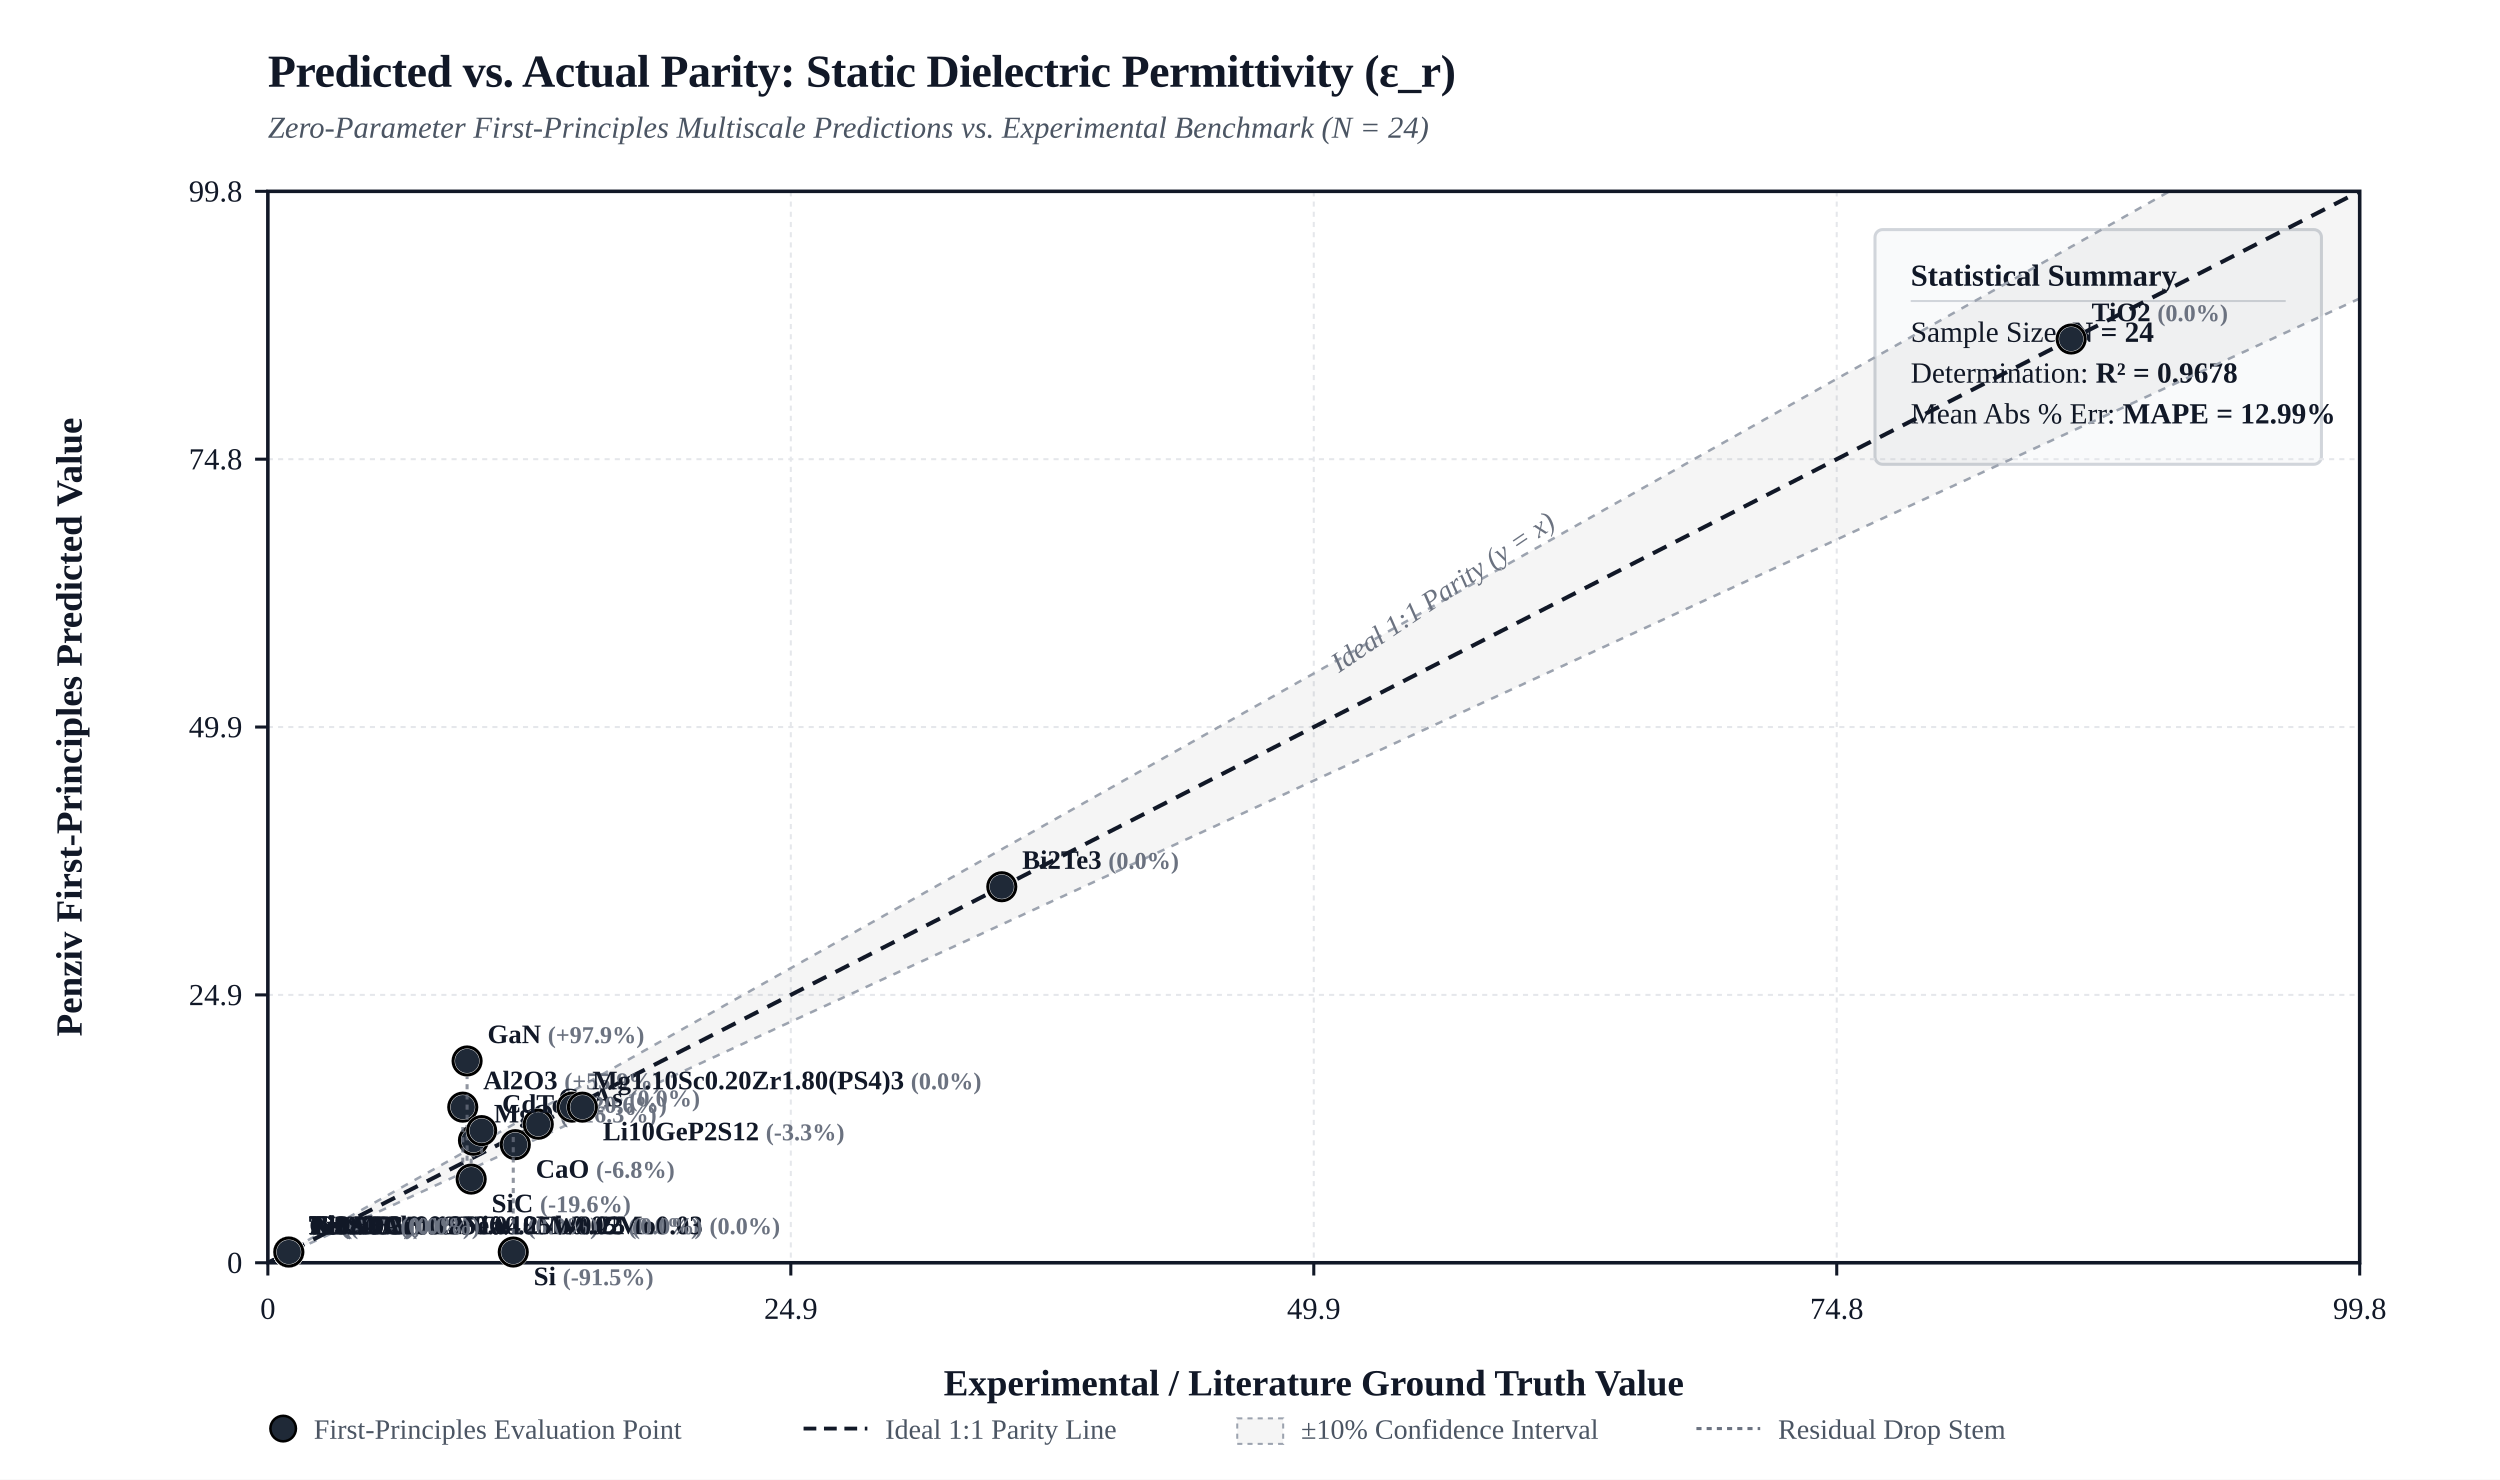
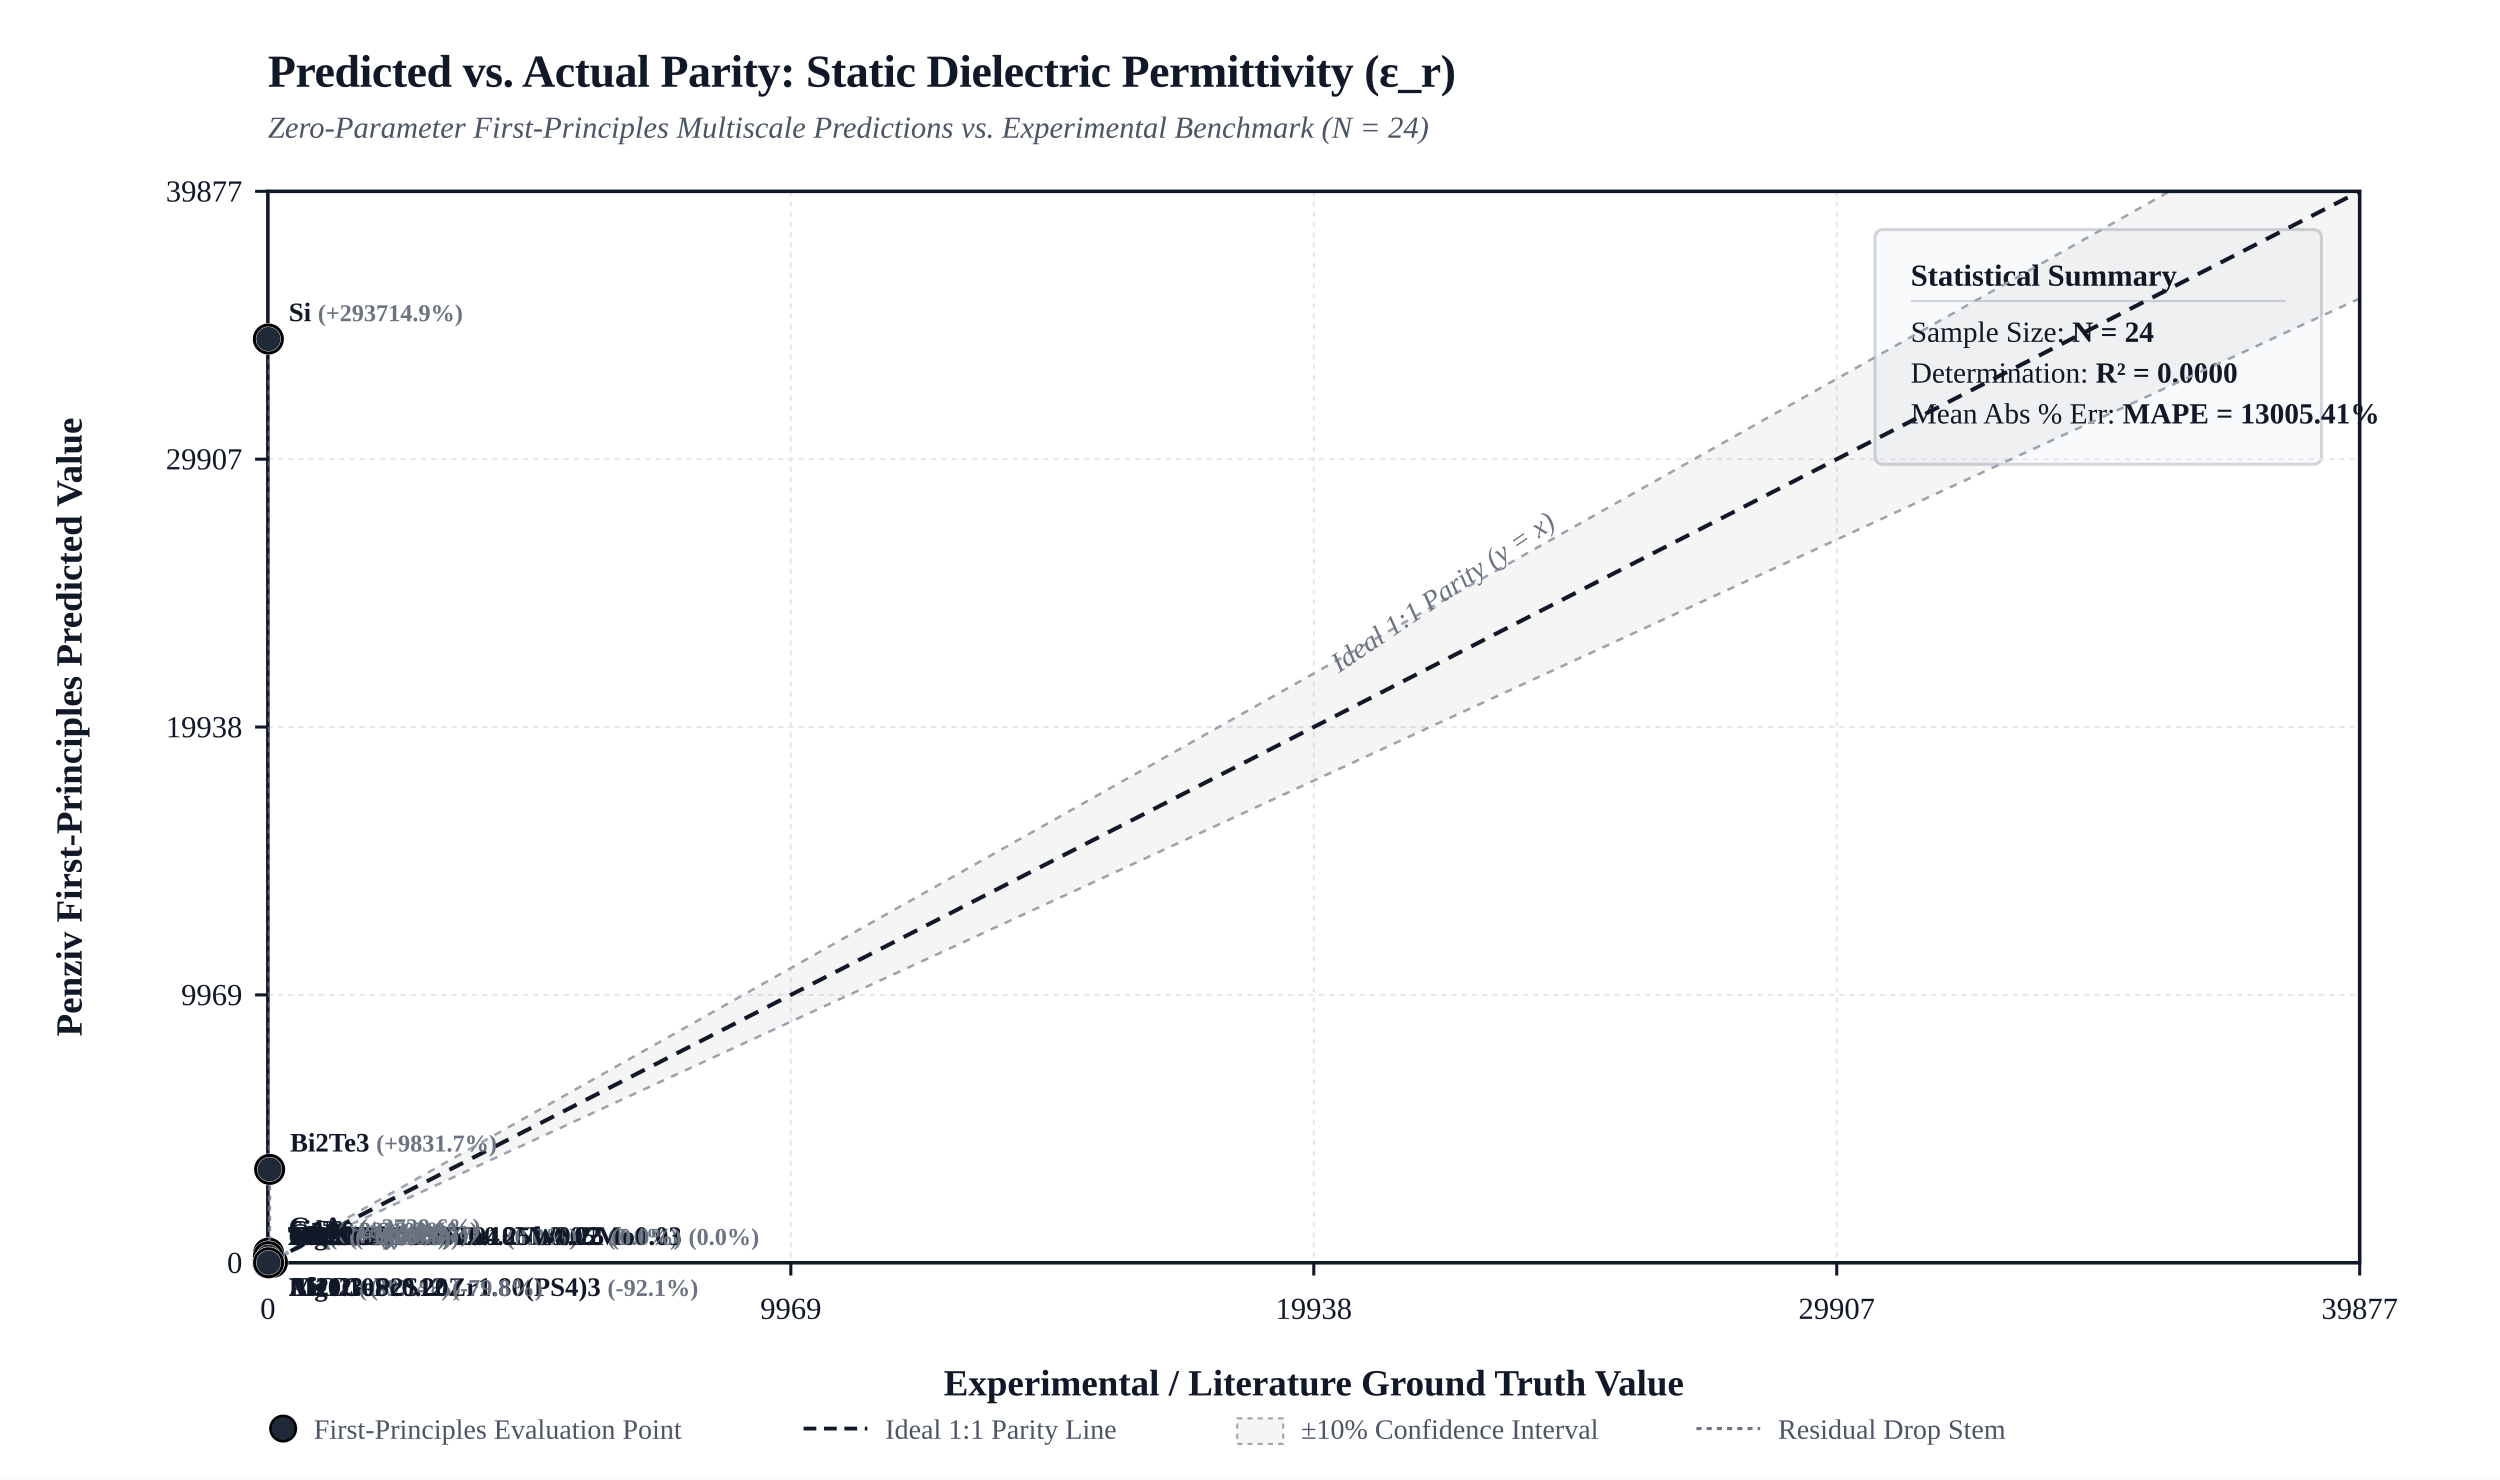
<svg xmlns="http://www.w3.org/2000/svg" viewBox="0 0 980 580" width="100%" height="auto" style="background-color: #FFFFFF; border: 1px solid #E5E7EB; border-radius: 4px; font-family: 'Times New Roman', Times, 'DejaVu Serif', 'TeX Gyre Termes', Georgia, serif;">
  <defs>
    <clipPath id="plotClip">
      <rect x="105" y="75" width="820" height="420" />
    </clipPath>
  </defs>
  <rect x="0" y="0" width="980" height="580" fill="#FFFFFF" />
  <text x="105" y="34" fill="#111827" font-size="18" font-weight="bold" letter-spacing="-0.01em">Predicted vs. Actual Parity: Static Dielectric Permittivity (ε_r)</text>
  <text x="105" y="54" fill="#4B5563" font-size="12" font-style="italic">Zero-Parameter First-Principles Multiscale Predictions vs. Experimental Benchmark (N = 24)</text>
  <g transform="translate(735, 90)">
    <rect width="175" height="92" rx="3" fill="#F9FAFB" stroke="#D1D5DB" stroke-width="1.2" />
    <text x="14" y="22" fill="#111827" font-size="12" font-weight="bold">Statistical Summary</text>
    <line x1="14" y1="28" x2="161" y2="28" stroke="#D1D5DB" stroke-width="0.8" />
    <text x="14" y="44" fill="#111827" font-size="11.5">Sample Size: <tspan font-weight="bold">N = 24</tspan>
    </text>
-     <text x="14" y="60" fill="#111827" font-size="11.5">Determination: <tspan font-weight="bold">R² = 0.9678</tspan>
+     <text x="14" y="60" fill="#111827" font-size="11.5">Determination: <tspan font-weight="bold">R² = 0.0000</tspan>
    </text>
-     <text x="14" y="76" fill="#111827" font-size="11.5">Mean Abs % Err: <tspan font-weight="bold">MAPE = 12.99%</tspan>
+     <text x="14" y="76" fill="#111827" font-size="11.5">Mean Abs % Err: <tspan font-weight="bold">MAPE = 13005.41%</tspan>
    </text>
  </g>
  <line x1="105.0" y1="75" x2="105.0" y2="495" stroke="#E5E7EB" stroke-width="0.8" stroke-dasharray="2,2" />
  <line x1="105" y1="495.0" x2="925" y2="495.0" stroke="#E5E7EB" stroke-width="0.8" stroke-dasharray="2,2" />
  <line x1="100" y1="495.0" x2="105" y2="495.0" stroke="#111827" stroke-width="1.2" />
  <text x="95" y="499.0" fill="#111827" font-size="12" font-weight="500" text-anchor="end">0</text>
  <line x1="105.0" y1="495" x2="105.0" y2="500" stroke="#111827" stroke-width="1.2" />
  <text x="105.0" y="517.0" fill="#111827" font-size="12" font-weight="500" text-anchor="middle">0</text>
  <line x1="310.0" y1="75" x2="310.0" y2="495" stroke="#E5E7EB" stroke-width="0.8" stroke-dasharray="2,2" />
  <line x1="105" y1="390.0" x2="925" y2="390.0" stroke="#E5E7EB" stroke-width="0.8" stroke-dasharray="2,2" />
  <line x1="100" y1="390.0" x2="105" y2="390.0" stroke="#111827" stroke-width="1.2" />
-   <text x="95" y="394.0" fill="#111827" font-size="12" font-weight="500" text-anchor="end">24.9</text>
+   <text x="95" y="394.0" fill="#111827" font-size="12" font-weight="500" text-anchor="end">9969</text>
  <line x1="310.0" y1="495" x2="310.0" y2="500" stroke="#111827" stroke-width="1.2" />
-   <text x="310.0" y="517.0" fill="#111827" font-size="12" font-weight="500" text-anchor="middle">24.9</text>
+   <text x="310.0" y="517.0" fill="#111827" font-size="12" font-weight="500" text-anchor="middle">9969</text>
  <line x1="515.0" y1="75" x2="515.0" y2="495" stroke="#E5E7EB" stroke-width="0.8" stroke-dasharray="2,2" />
  <line x1="105" y1="285.0" x2="925" y2="285.0" stroke="#E5E7EB" stroke-width="0.8" stroke-dasharray="2,2" />
  <line x1="100" y1="285.0" x2="105" y2="285.0" stroke="#111827" stroke-width="1.2" />
-   <text x="95" y="289.0" fill="#111827" font-size="12" font-weight="500" text-anchor="end">49.9</text>
+   <text x="95" y="289.0" fill="#111827" font-size="12" font-weight="500" text-anchor="end">19938</text>
  <line x1="515.0" y1="495" x2="515.0" y2="500" stroke="#111827" stroke-width="1.2" />
-   <text x="515.0" y="517.0" fill="#111827" font-size="12" font-weight="500" text-anchor="middle">49.9</text>
+   <text x="515.0" y="517.0" fill="#111827" font-size="12" font-weight="500" text-anchor="middle">19938</text>
  <line x1="720.0" y1="75" x2="720.0" y2="495" stroke="#E5E7EB" stroke-width="0.8" stroke-dasharray="2,2" />
  <line x1="105" y1="180.0" x2="925" y2="180.0" stroke="#E5E7EB" stroke-width="0.8" stroke-dasharray="2,2" />
  <line x1="100" y1="180.0" x2="105" y2="180.0" stroke="#111827" stroke-width="1.2" />
-   <text x="95" y="184.0" fill="#111827" font-size="12" font-weight="500" text-anchor="end">74.8</text>
+   <text x="95" y="184.0" fill="#111827" font-size="12" font-weight="500" text-anchor="end">29907</text>
  <line x1="720.0" y1="495" x2="720.0" y2="500" stroke="#111827" stroke-width="1.2" />
-   <text x="720.0" y="517.0" fill="#111827" font-size="12" font-weight="500" text-anchor="middle">74.8</text>
+   <text x="720.0" y="517.0" fill="#111827" font-size="12" font-weight="500" text-anchor="middle">29907</text>
  <line x1="925.0" y1="75" x2="925.0" y2="495" stroke="#E5E7EB" stroke-width="0.8" stroke-dasharray="2,2" />
  <line x1="105" y1="75.0" x2="925" y2="75.0" stroke="#E5E7EB" stroke-width="0.8" stroke-dasharray="2,2" />
  <line x1="100" y1="75.0" x2="105" y2="75.0" stroke="#111827" stroke-width="1.2" />
-   <text x="95" y="79.0" fill="#111827" font-size="12" font-weight="500" text-anchor="end">99.8</text>
+   <text x="95" y="79.0" fill="#111827" font-size="12" font-weight="500" text-anchor="end">39877</text>
  <line x1="925.0" y1="495" x2="925.0" y2="500" stroke="#111827" stroke-width="1.2" />
-   <text x="925.0" y="517.0" fill="#111827" font-size="12" font-weight="500" text-anchor="middle">99.8</text>
+   <text x="925.0" y="517.0" fill="#111827" font-size="12" font-weight="500" text-anchor="middle">39877</text>
  <polygon points="105.0,495.0 925.0,33.0 925.0,117.0 105.0,495.0" fill="rgba(0, 0, 0, 0.04)" clip-path="url(#plotClip)" />
  <line x1="105.0" y1="495.0" x2="925.0" y2="33.0" stroke="#9CA3AF" stroke-width="1.0" stroke-dasharray="3,3" clip-path="url(#plotClip)" />
  <line x1="105.0" y1="495.0" x2="925.0" y2="117.0" stroke="#9CA3AF" stroke-width="1.0" stroke-dasharray="3,3" clip-path="url(#plotClip)" />
  <line x1="105.0" y1="495.0" x2="925.0" y2="75.0" stroke="#111827" stroke-width="1.6" stroke-dasharray="6,4" clip-path="url(#plotClip)" />
  <text x="535.0" y="273.0" fill="#6B7280" font-size="11" font-style="italic" transform="rotate(-34 515.0 285.0)">Ideal 1:1 Parity (y = x)</text>
  <rect x="105" y="75" width="820" height="420" fill="none" stroke="#111827" stroke-width="1.4" />
  <text x="515.0" y="547.0" fill="#111827" font-size="14.5" font-weight="bold" text-anchor="middle">Experimental / Literature Ground Truth Value</text>
  <text x="32" y="285.0" fill="#111827" font-size="14.5" font-weight="bold" text-anchor="middle" transform="rotate(-90 32 285.0)">Penziv First-Principles Predicted Value</text>
-   <line x1="113.2" y1="490.8" x2="113.2" y2="490.8" stroke="#6B7280" stroke-width="1.2" stroke-dasharray="2,2" opacity="0.75" clip-path="url(#plotClip)" />
-   <circle cx="113.2" cy="490.8" r="5.5" fill="#1F2937" stroke="#FFFFFF" stroke-width="1.5" />
-   <circle cx="113.2" cy="490.8" r="5.5" fill="none" stroke="#000000" stroke-width="1.2" />
-   <text x="121.2" y="483.8" fill="#111827" font-size="10.5" font-weight="600" text-anchor="start">Cu <tspan fill="#6B7280" font-size="9.5">(0.0%)</tspan>
+   <line x1="105.0" y1="495.0" x2="105.0" y2="495.0" stroke="#6B7280" stroke-width="1.2" stroke-dasharray="2,2" opacity="0.75" clip-path="url(#plotClip)" />
+   <circle cx="105.0" cy="495.0" r="5.5" fill="#1F2937" stroke="#FFFFFF" stroke-width="1.5" />
+   <circle cx="105.0" cy="495.0" r="5.5" fill="none" stroke="#000000" stroke-width="1.2" />
+   <text x="113.0" y="488.0" fill="#111827" font-size="10.5" font-weight="600" text-anchor="start">Cu <tspan fill="#6B7280" font-size="9.5">(0.0%)</tspan>
  </text>
-   <line x1="113.2" y1="490.8" x2="113.2" y2="490.8" stroke="#6B7280" stroke-width="1.2" stroke-dasharray="2,2" opacity="0.75" clip-path="url(#plotClip)" />
-   <circle cx="113.2" cy="490.8" r="5.5" fill="#1F2937" stroke="#FFFFFF" stroke-width="1.5" />
-   <circle cx="113.2" cy="490.8" r="5.5" fill="none" stroke="#000000" stroke-width="1.2" />
-   <text x="121.2" y="483.8" fill="#111827" font-size="10.5" font-weight="600" text-anchor="start">Al <tspan fill="#6B7280" font-size="9.5">(0.0%)</tspan>
+   <line x1="105.0" y1="495.0" x2="105.0" y2="495.0" stroke="#6B7280" stroke-width="1.2" stroke-dasharray="2,2" opacity="0.75" clip-path="url(#plotClip)" />
+   <circle cx="105.0" cy="495.0" r="5.5" fill="#1F2937" stroke="#FFFFFF" stroke-width="1.5" />
+   <circle cx="105.0" cy="495.0" r="5.5" fill="none" stroke="#000000" stroke-width="1.2" />
+   <text x="113.0" y="488.0" fill="#111827" font-size="10.5" font-weight="600" text-anchor="start">Al <tspan fill="#6B7280" font-size="9.5">(0.0%)</tspan>
  </text>
-   <line x1="113.2" y1="490.8" x2="113.2" y2="490.8" stroke="#6B7280" stroke-width="1.2" stroke-dasharray="2,2" opacity="0.75" clip-path="url(#plotClip)" />
-   <circle cx="113.2" cy="490.8" r="5.5" fill="#1F2937" stroke="#FFFFFF" stroke-width="1.5" />
-   <circle cx="113.2" cy="490.8" r="5.5" fill="none" stroke="#000000" stroke-width="1.2" />
-   <text x="121.2" y="483.8" fill="#111827" font-size="10.5" font-weight="600" text-anchor="start">Ni <tspan fill="#6B7280" font-size="9.5">(0.0%)</tspan>
+   <line x1="105.0" y1="495.0" x2="105.0" y2="495.0" stroke="#6B7280" stroke-width="1.2" stroke-dasharray="2,2" opacity="0.75" clip-path="url(#plotClip)" />
+   <circle cx="105.0" cy="495.0" r="5.5" fill="#1F2937" stroke="#FFFFFF" stroke-width="1.5" />
+   <circle cx="105.0" cy="495.0" r="5.5" fill="none" stroke="#000000" stroke-width="1.2" />
+   <text x="113.0" y="488.0" fill="#111827" font-size="10.5" font-weight="600" text-anchor="start">Ni <tspan fill="#6B7280" font-size="9.5">(0.0%)</tspan>
  </text>
-   <line x1="113.2" y1="490.8" x2="113.2" y2="490.8" stroke="#6B7280" stroke-width="1.2" stroke-dasharray="2,2" opacity="0.75" clip-path="url(#plotClip)" />
-   <circle cx="113.2" cy="490.8" r="5.5" fill="#1F2937" stroke="#FFFFFF" stroke-width="1.5" />
-   <circle cx="113.2" cy="490.8" r="5.5" fill="none" stroke="#000000" stroke-width="1.2" />
-   <text x="121.2" y="483.8" fill="#111827" font-size="10.5" font-weight="600" text-anchor="start">Ti <tspan fill="#6B7280" font-size="9.5">(0.0%)</tspan>
+   <line x1="105.0" y1="495.0" x2="105.0" y2="495.0" stroke="#6B7280" stroke-width="1.2" stroke-dasharray="2,2" opacity="0.75" clip-path="url(#plotClip)" />
+   <circle cx="105.0" cy="495.0" r="5.5" fill="#1F2937" stroke="#FFFFFF" stroke-width="1.5" />
+   <circle cx="105.0" cy="495.0" r="5.5" fill="none" stroke="#000000" stroke-width="1.2" />
+   <text x="113.0" y="488.0" fill="#111827" font-size="10.5" font-weight="600" text-anchor="start">Ti <tspan fill="#6B7280" font-size="9.5">(0.0%)</tspan>
  </text>
-   <line x1="113.2" y1="490.8" x2="113.2" y2="490.8" stroke="#6B7280" stroke-width="1.2" stroke-dasharray="2,2" opacity="0.75" clip-path="url(#plotClip)" />
-   <circle cx="113.2" cy="490.8" r="5.5" fill="#1F2937" stroke="#FFFFFF" stroke-width="1.5" />
-   <circle cx="113.2" cy="490.8" r="5.5" fill="none" stroke="#000000" stroke-width="1.2" />
-   <text x="121.2" y="483.8" fill="#111827" font-size="10.5" font-weight="600" text-anchor="start">W <tspan fill="#6B7280" font-size="9.5">(0.0%)</tspan>
+   <line x1="105.0" y1="495.0" x2="105.0" y2="495.0" stroke="#6B7280" stroke-width="1.2" stroke-dasharray="2,2" opacity="0.75" clip-path="url(#plotClip)" />
+   <circle cx="105.0" cy="495.0" r="5.5" fill="#1F2937" stroke="#FFFFFF" stroke-width="1.5" />
+   <circle cx="105.0" cy="495.0" r="5.5" fill="none" stroke="#000000" stroke-width="1.2" />
+   <text x="113.0" y="488.0" fill="#111827" font-size="10.5" font-weight="600" text-anchor="start">W <tspan fill="#6B7280" font-size="9.5">(0.0%)</tspan>
  </text>
-   <line x1="113.2" y1="490.8" x2="113.2" y2="490.8" stroke="#6B7280" stroke-width="1.2" stroke-dasharray="2,2" opacity="0.75" clip-path="url(#plotClip)" />
-   <circle cx="113.2" cy="490.8" r="5.5" fill="#1F2937" stroke="#FFFFFF" stroke-width="1.5" />
-   <circle cx="113.2" cy="490.8" r="5.5" fill="none" stroke="#000000" stroke-width="1.2" />
-   <text x="121.2" y="483.8" fill="#111827" font-size="10.5" font-weight="600" text-anchor="start">Fe <tspan fill="#6B7280" font-size="9.5">(0.0%)</tspan>
+   <line x1="105.0" y1="495.0" x2="105.0" y2="495.0" stroke="#6B7280" stroke-width="1.2" stroke-dasharray="2,2" opacity="0.75" clip-path="url(#plotClip)" />
+   <circle cx="105.0" cy="495.0" r="5.5" fill="#1F2937" stroke="#FFFFFF" stroke-width="1.5" />
+   <circle cx="105.0" cy="495.0" r="5.5" fill="none" stroke="#000000" stroke-width="1.2" />
+   <text x="113.0" y="488.0" fill="#111827" font-size="10.5" font-weight="600" text-anchor="start">Fe <tspan fill="#6B7280" font-size="9.5">(0.0%)</tspan>
  </text>
-   <line x1="113.2" y1="490.8" x2="113.2" y2="490.8" stroke="#6B7280" stroke-width="1.2" stroke-dasharray="2,2" opacity="0.75" clip-path="url(#plotClip)" />
-   <circle cx="113.2" cy="490.8" r="5.5" fill="#1F2937" stroke="#FFFFFF" stroke-width="1.5" />
-   <circle cx="113.2" cy="490.8" r="5.5" fill="none" stroke="#000000" stroke-width="1.2" />
-   <text x="121.2" y="483.8" fill="#111827" font-size="10.5" font-weight="600" text-anchor="start">Fe0.70Cr0.18Ni0.10Mo0.02 <tspan fill="#6B7280" font-size="9.5">(0.0%)</tspan>
+   <line x1="105.0" y1="495.0" x2="105.0" y2="495.0" stroke="#6B7280" stroke-width="1.2" stroke-dasharray="2,2" opacity="0.75" clip-path="url(#plotClip)" />
+   <circle cx="105.0" cy="495.0" r="5.5" fill="#1F2937" stroke="#FFFFFF" stroke-width="1.5" />
+   <circle cx="105.0" cy="495.0" r="5.5" fill="none" stroke="#000000" stroke-width="1.2" />
+   <text x="113.0" y="488.0" fill="#111827" font-size="10.5" font-weight="600" text-anchor="start">Fe0.70Cr0.18Ni0.10Mo0.02 <tspan fill="#6B7280" font-size="9.5">(0.0%)</tspan>
  </text>
-   <line x1="113.2" y1="490.8" x2="113.2" y2="490.8" stroke="#6B7280" stroke-width="1.2" stroke-dasharray="2,2" opacity="0.75" clip-path="url(#plotClip)" />
-   <circle cx="113.2" cy="490.8" r="5.5" fill="#1F2937" stroke="#FFFFFF" stroke-width="1.5" />
-   <circle cx="113.2" cy="490.8" r="5.5" fill="none" stroke="#000000" stroke-width="1.2" />
-   <text x="121.2" y="483.8" fill="#111827" font-size="10.5" font-weight="600" text-anchor="start">Ni0.53Cr0.19Fe0.18Nb0.05Mo0.03 <tspan fill="#6B7280" font-size="9.5">(0.0%)</tspan>
+   <line x1="105.0" y1="495.0" x2="105.0" y2="495.0" stroke="#6B7280" stroke-width="1.2" stroke-dasharray="2,2" opacity="0.75" clip-path="url(#plotClip)" />
+   <circle cx="105.0" cy="495.0" r="5.5" fill="#1F2937" stroke="#FFFFFF" stroke-width="1.5" />
+   <circle cx="105.0" cy="495.0" r="5.5" fill="none" stroke="#000000" stroke-width="1.2" />
+   <text x="113.0" y="488.0" fill="#111827" font-size="10.5" font-weight="600" text-anchor="start">Ni0.53Cr0.19Fe0.18Nb0.05Mo0.03 <tspan fill="#6B7280" font-size="9.5">(0.0%)</tspan>
  </text>
-   <line x1="113.2" y1="490.8" x2="113.2" y2="490.8" stroke="#6B7280" stroke-width="1.2" stroke-dasharray="2,2" opacity="0.75" clip-path="url(#plotClip)" />
-   <circle cx="113.2" cy="490.8" r="5.5" fill="#1F2937" stroke="#FFFFFF" stroke-width="1.5" />
-   <circle cx="113.2" cy="490.8" r="5.5" fill="none" stroke="#000000" stroke-width="1.2" />
-   <text x="121.2" y="483.8" fill="#111827" font-size="10.5" font-weight="600" text-anchor="start">Ti0.90Al0.06V0.04 <tspan fill="#6B7280" font-size="9.5">(0.0%)</tspan>
+   <line x1="105.0" y1="495.0" x2="105.0" y2="495.0" stroke="#6B7280" stroke-width="1.2" stroke-dasharray="2,2" opacity="0.75" clip-path="url(#plotClip)" />
+   <circle cx="105.0" cy="495.0" r="5.5" fill="#1F2937" stroke="#FFFFFF" stroke-width="1.5" />
+   <circle cx="105.0" cy="495.0" r="5.5" fill="none" stroke="#000000" stroke-width="1.2" />
+   <text x="113.0" y="488.0" fill="#111827" font-size="10.5" font-weight="600" text-anchor="start">Ti0.90Al0.06V0.04 <tspan fill="#6B7280" font-size="9.5">(0.0%)</tspan>
  </text>
-   <line x1="113.2" y1="490.8" x2="113.2" y2="490.8" stroke="#6B7280" stroke-width="1.2" stroke-dasharray="2,2" opacity="0.75" clip-path="url(#plotClip)" />
-   <circle cx="113.2" cy="490.8" r="5.5" fill="#1F2937" stroke="#FFFFFF" stroke-width="1.5" />
-   <circle cx="113.2" cy="490.8" r="5.5" fill="none" stroke="#000000" stroke-width="1.2" />
-   <text x="121.2" y="483.8" fill="#111827" font-size="10.5" font-weight="600" text-anchor="start">Nb0.25Mo0.25Ta0.25W0.25 <tspan fill="#6B7280" font-size="9.5">(0.0%)</tspan>
+   <line x1="105.0" y1="495.0" x2="105.0" y2="495.0" stroke="#6B7280" stroke-width="1.2" stroke-dasharray="2,2" opacity="0.75" clip-path="url(#plotClip)" />
+   <circle cx="105.0" cy="495.0" r="5.5" fill="#1F2937" stroke="#FFFFFF" stroke-width="1.5" />
+   <circle cx="105.0" cy="495.0" r="5.5" fill="none" stroke="#000000" stroke-width="1.2" />
+   <text x="113.0" y="488.0" fill="#111827" font-size="10.5" font-weight="600" text-anchor="start">Nb0.25Mo0.25Ta0.25W0.25 <tspan fill="#6B7280" font-size="9.5">(0.0%)</tspan>
  </text>
-   <line x1="113.2" y1="490.8" x2="113.2" y2="490.8" stroke="#6B7280" stroke-width="1.2" stroke-dasharray="2,2" opacity="0.75" clip-path="url(#plotClip)" />
-   <circle cx="113.2" cy="490.8" r="5.5" fill="#1F2937" stroke="#FFFFFF" stroke-width="1.5" />
-   <circle cx="113.2" cy="490.8" r="5.5" fill="none" stroke="#000000" stroke-width="1.2" />
-   <text x="121.2" y="483.8" fill="#111827" font-size="10.5" font-weight="600" text-anchor="start">Ti3SiC2 <tspan fill="#6B7280" font-size="9.5">(0.0%)</tspan>
+   <line x1="105.0" y1="495.0" x2="105.0" y2="495.0" stroke="#6B7280" stroke-width="1.2" stroke-dasharray="2,2" opacity="0.75" clip-path="url(#plotClip)" />
+   <circle cx="105.0" cy="495.0" r="5.5" fill="#1F2937" stroke="#FFFFFF" stroke-width="1.5" />
+   <circle cx="105.0" cy="495.0" r="5.5" fill="none" stroke="#000000" stroke-width="1.2" />
+   <text x="113.0" y="488.0" fill="#111827" font-size="10.5" font-weight="600" text-anchor="start">Ti3SiC2 <tspan fill="#6B7280" font-size="9.5">(0.0%)</tspan>
  </text>
-   <line x1="113.2" y1="490.8" x2="113.2" y2="490.8" stroke="#6B7280" stroke-width="1.2" stroke-dasharray="2,2" opacity="0.75" clip-path="url(#plotClip)" />
-   <circle cx="113.2" cy="490.8" r="5.5" fill="#1F2937" stroke="#FFFFFF" stroke-width="1.5" />
-   <circle cx="113.2" cy="490.8" r="5.5" fill="none" stroke="#000000" stroke-width="1.2" />
-   <text x="121.2" y="483.8" fill="#111827" font-size="10.5" font-weight="600" text-anchor="start">Ti2AlC <tspan fill="#6B7280" font-size="9.5">(0.0%)</tspan>
+   <line x1="105.0" y1="495.0" x2="105.0" y2="495.0" stroke="#6B7280" stroke-width="1.2" stroke-dasharray="2,2" opacity="0.75" clip-path="url(#plotClip)" />
+   <circle cx="105.0" cy="495.0" r="5.5" fill="#1F2937" stroke="#FFFFFF" stroke-width="1.5" />
+   <circle cx="105.0" cy="495.0" r="5.5" fill="none" stroke="#000000" stroke-width="1.2" />
+   <text x="113.0" y="488.0" fill="#111827" font-size="10.5" font-weight="600" text-anchor="start">Ti2AlC <tspan fill="#6B7280" font-size="9.5">(0.0%)</tspan>
  </text>
-   <line x1="202.0" y1="445.3" x2="202.0" y2="448.7" stroke="#6B7280" stroke-width="1.2" stroke-dasharray="2,2" opacity="0.75" clip-path="url(#plotClip)" />
-   <circle cx="202.0" cy="448.7" r="5.5" fill="#1F2937" stroke="#FFFFFF" stroke-width="1.5" />
-   <circle cx="202.0" cy="448.7" r="5.5" fill="none" stroke="#000000" stroke-width="1.2" />
-   <text x="210.0" y="461.7" fill="#111827" font-size="10.5" font-weight="600" text-anchor="start">CaO <tspan fill="#6B7280" font-size="9.5">(-6.8%)</tspan>
+   <line x1="105.2" y1="494.9" x2="105.2" y2="494.9" stroke="#6B7280" stroke-width="1.2" stroke-dasharray="2,2" opacity="0.75" clip-path="url(#plotClip)" />
+   <circle cx="105.2" cy="494.9" r="5.5" fill="#1F2937" stroke="#FFFFFF" stroke-width="1.5" />
+   <circle cx="105.2" cy="494.9" r="5.5" fill="none" stroke="#000000" stroke-width="1.2" />
+   <text x="113.2" y="487.9" fill="#111827" font-size="10.5" font-weight="600" text-anchor="start">CaO <tspan fill="#6B7280" font-size="9.5">(+18.6%)</tspan>
  </text>
-   <line x1="185.6" y1="453.7" x2="185.6" y2="447.0" stroke="#6B7280" stroke-width="1.2" stroke-dasharray="2,2" opacity="0.75" clip-path="url(#plotClip)" />
-   <circle cx="185.6" cy="447.0" r="5.5" fill="#1F2937" stroke="#FFFFFF" stroke-width="1.5" />
-   <circle cx="185.6" cy="447.0" r="5.5" fill="none" stroke="#000000" stroke-width="1.2" />
-   <text x="193.6" y="440.0" fill="#111827" font-size="10.5" font-weight="600" text-anchor="start">MgO <tspan fill="#6B7280" font-size="9.5">(+16.3%)</tspan>
+   <line x1="105.2" y1="494.9" x2="105.2" y2="494.9" stroke="#6B7280" stroke-width="1.2" stroke-dasharray="2,2" opacity="0.75" clip-path="url(#plotClip)" />
+   <circle cx="105.2" cy="494.9" r="5.5" fill="#1F2937" stroke="#FFFFFF" stroke-width="1.5" />
+   <circle cx="105.2" cy="494.9" r="5.5" fill="none" stroke="#000000" stroke-width="1.2" />
+   <text x="113.2" y="487.9" fill="#111827" font-size="10.5" font-weight="600" text-anchor="start">MgO <tspan fill="#6B7280" font-size="9.5">(+26.9%)</tspan>
  </text>
-   <line x1="181.4" y1="455.8" x2="181.4" y2="434.0" stroke="#6B7280" stroke-width="1.2" stroke-dasharray="2,2" opacity="0.75" clip-path="url(#plotClip)" />
-   <circle cx="181.4" cy="434.0" r="5.5" fill="#1F2937" stroke="#FFFFFF" stroke-width="1.5" />
-   <circle cx="181.4" cy="434.0" r="5.5" fill="none" stroke="#000000" stroke-width="1.2" />
-   <text x="189.4" y="427.0" fill="#111827" font-size="10.5" font-weight="600" text-anchor="start">Al2O3 <tspan fill="#6B7280" font-size="9.5">(+55.9%)</tspan>
+   <line x1="105.2" y1="494.9" x2="105.2" y2="494.9" stroke="#6B7280" stroke-width="1.2" stroke-dasharray="2,2" opacity="0.75" clip-path="url(#plotClip)" />
+   <circle cx="105.2" cy="494.9" r="5.5" fill="#1F2937" stroke="#FFFFFF" stroke-width="1.5" />
+   <circle cx="105.2" cy="494.9" r="5.5" fill="none" stroke="#000000" stroke-width="1.2" />
+   <text x="113.2" y="507.9" fill="#111827" font-size="10.5" font-weight="600" text-anchor="start">Al2O3 <tspan fill="#6B7280" font-size="9.5">(-17.4%)</tspan>
  </text>
-   <line x1="811.9" y1="132.9" x2="811.9" y2="132.9" stroke="#6B7280" stroke-width="1.2" stroke-dasharray="2,2" opacity="0.75" clip-path="url(#plotClip)" />
-   <circle cx="811.9" cy="132.9" r="5.5" fill="#1F2937" stroke="#FFFFFF" stroke-width="1.5" />
-   <circle cx="811.9" cy="132.9" r="5.5" fill="none" stroke="#000000" stroke-width="1.2" />
-   <text x="819.9" y="125.9" fill="#111827" font-size="10.5" font-weight="600" text-anchor="start">TiO2 <tspan fill="#6B7280" font-size="9.5">(0.0%)</tspan>
+   <line x1="106.8" y1="494.1" x2="106.8" y2="494.9" stroke="#6B7280" stroke-width="1.2" stroke-dasharray="2,2" opacity="0.75" clip-path="url(#plotClip)" />
+   <circle cx="106.8" cy="494.9" r="5.5" fill="#1F2937" stroke="#FFFFFF" stroke-width="1.5" />
+   <circle cx="106.8" cy="494.9" r="5.5" fill="none" stroke="#000000" stroke-width="1.2" />
+   <text x="114.8" y="507.9" fill="#111827" font-size="10.5" font-weight="600" text-anchor="start">TiO2 <tspan fill="#6B7280" font-size="9.5">(-89.1%)</tspan>
  </text>
-   <line x1="184.7" y1="454.2" x2="184.7" y2="462.2" stroke="#6B7280" stroke-width="1.2" stroke-dasharray="2,2" opacity="0.75" clip-path="url(#plotClip)" />
-   <circle cx="184.7" cy="462.2" r="5.5" fill="#1F2937" stroke="#FFFFFF" stroke-width="1.5" />
-   <circle cx="184.7" cy="462.2" r="5.5" fill="none" stroke="#000000" stroke-width="1.2" />
-   <text x="192.7" y="475.2" fill="#111827" font-size="10.5" font-weight="600" text-anchor="start">SiC <tspan fill="#6B7280" font-size="9.5">(-19.6%)</tspan>
+   <line x1="105.2" y1="494.9" x2="105.2" y2="492.5" stroke="#6B7280" stroke-width="1.2" stroke-dasharray="2,2" opacity="0.75" clip-path="url(#plotClip)" />
+   <circle cx="105.2" cy="492.5" r="5.5" fill="#1F2937" stroke="#FFFFFF" stroke-width="1.5" />
+   <circle cx="105.2" cy="492.5" r="5.5" fill="none" stroke="#000000" stroke-width="1.2" />
+   <text x="113.2" y="485.5" fill="#111827" font-size="10.5" font-weight="600" text-anchor="start">SiC <tspan fill="#6B7280" font-size="9.5">(+2323.3%)</tspan>
  </text>
-   <line x1="183.1" y1="455.0" x2="183.1" y2="415.9" stroke="#6B7280" stroke-width="1.2" stroke-dasharray="2,2" opacity="0.75" clip-path="url(#plotClip)" />
-   <circle cx="183.1" cy="415.9" r="5.5" fill="#1F2937" stroke="#FFFFFF" stroke-width="1.5" />
-   <circle cx="183.1" cy="415.9" r="5.5" fill="none" stroke="#000000" stroke-width="1.2" />
-   <text x="191.1" y="408.9" fill="#111827" font-size="10.5" font-weight="600" text-anchor="start">GaN <tspan fill="#6B7280" font-size="9.5">(+97.9%)</tspan>
+   <line x1="105.2" y1="494.9" x2="105.2" y2="493.8" stroke="#6B7280" stroke-width="1.2" stroke-dasharray="2,2" opacity="0.75" clip-path="url(#plotClip)" />
+   <circle cx="105.2" cy="493.8" r="5.5" fill="#1F2937" stroke="#FFFFFF" stroke-width="1.5" />
+   <circle cx="105.2" cy="493.8" r="5.5" fill="none" stroke="#000000" stroke-width="1.2" />
+   <text x="113.2" y="486.8" fill="#111827" font-size="10.5" font-weight="600" text-anchor="start">GaN <tspan fill="#6B7280" font-size="9.5">(+1106.3%)</tspan>
  </text>
-   <line x1="201.2" y1="445.7" x2="201.2" y2="490.8" stroke="#6B7280" stroke-width="1.2" stroke-dasharray="2,2" opacity="0.75" clip-path="url(#plotClip)" />
-   <circle cx="201.2" cy="490.8" r="5.5" fill="#1F2937" stroke="#FFFFFF" stroke-width="1.5" />
-   <circle cx="201.2" cy="490.8" r="5.5" fill="none" stroke="#000000" stroke-width="1.2" />
-   <text x="209.2" y="503.8" fill="#111827" font-size="10.5" font-weight="600" text-anchor="start">Si <tspan fill="#6B7280" font-size="9.5">(-91.5%)</tspan>
+   <line x1="105.2" y1="494.9" x2="105.2" y2="132.9" stroke="#6B7280" stroke-width="1.2" stroke-dasharray="2,2" opacity="0.75" clip-path="url(#plotClip)" />
+   <circle cx="105.2" cy="132.9" r="5.5" fill="#1F2937" stroke="#FFFFFF" stroke-width="1.5" />
+   <circle cx="105.2" cy="132.9" r="5.5" fill="none" stroke="#000000" stroke-width="1.2" />
+   <text x="113.2" y="125.9" fill="#111827" font-size="10.5" font-weight="600" text-anchor="start">Si <tspan fill="#6B7280" font-size="9.5">(+293714.9%)</tspan>
  </text>
-   <line x1="211.0" y1="440.7" x2="211.0" y2="440.7" stroke="#6B7280" stroke-width="1.2" stroke-dasharray="2,2" opacity="0.75" clip-path="url(#plotClip)" />
-   <circle cx="211.0" cy="440.7" r="5.5" fill="#1F2937" stroke="#FFFFFF" stroke-width="1.5" />
-   <circle cx="211.0" cy="440.7" r="5.5" fill="none" stroke="#000000" stroke-width="1.2" />
-   <text x="219.0" y="433.7" fill="#111827" font-size="10.5" font-weight="600" text-anchor="start">GaAs <tspan fill="#6B7280" font-size="9.5">(0.0%)</tspan>
+   <line x1="105.3" y1="494.9" x2="105.3" y2="491.2" stroke="#6B7280" stroke-width="1.2" stroke-dasharray="2,2" opacity="0.75" clip-path="url(#plotClip)" />
+   <circle cx="105.3" cy="491.2" r="5.5" fill="#1F2937" stroke="#FFFFFF" stroke-width="1.5" />
+   <circle cx="105.3" cy="491.2" r="5.5" fill="none" stroke="#000000" stroke-width="1.2" />
+   <text x="113.3" y="484.2" fill="#111827" font-size="10.5" font-weight="600" text-anchor="start">GaAs <tspan fill="#6B7280" font-size="9.5">(+2729.6%)</tspan>
  </text>
-   <line x1="188.8" y1="452.1" x2="188.8" y2="443.2" stroke="#6B7280" stroke-width="1.2" stroke-dasharray="2,2" opacity="0.75" clip-path="url(#plotClip)" />
-   <circle cx="188.8" cy="443.2" r="5.5" fill="#1F2937" stroke="#FFFFFF" stroke-width="1.5" />
-   <circle cx="188.8" cy="443.2" r="5.5" fill="none" stroke="#000000" stroke-width="1.2" />
-   <text x="196.8" y="436.2" fill="#111827" font-size="10.5" font-weight="600" text-anchor="start">CdTe <tspan fill="#6B7280" font-size="9.5">(+20.6%)</tspan>
+   <line x1="105.2" y1="494.9" x2="105.2" y2="492.6" stroke="#6B7280" stroke-width="1.2" stroke-dasharray="2,2" opacity="0.75" clip-path="url(#plotClip)" />
+   <circle cx="105.2" cy="492.6" r="5.5" fill="#1F2937" stroke="#FFFFFF" stroke-width="1.5" />
+   <circle cx="105.2" cy="492.6" r="5.5" fill="none" stroke="#000000" stroke-width="1.2" />
+   <text x="113.2" y="485.6" fill="#111827" font-size="10.5" font-weight="600" text-anchor="start">CdTe <tspan fill="#6B7280" font-size="9.5">(+2100.0%)</tspan>
  </text>
-   <line x1="392.7" y1="347.6" x2="392.7" y2="347.6" stroke="#6B7280" stroke-width="1.2" stroke-dasharray="2,2" opacity="0.75" clip-path="url(#plotClip)" />
-   <circle cx="392.7" cy="347.6" r="5.5" fill="#1F2937" stroke="#FFFFFF" stroke-width="1.5" />
-   <circle cx="392.7" cy="347.6" r="5.5" fill="none" stroke="#000000" stroke-width="1.2" />
-   <text x="400.7" y="340.6" fill="#111827" font-size="10.5" font-weight="600" text-anchor="start">Bi2Te3 <tspan fill="#6B7280" font-size="9.5">(0.0%)</tspan>
+   <line x1="105.7" y1="494.6" x2="105.7" y2="458.4" stroke="#6B7280" stroke-width="1.2" stroke-dasharray="2,2" opacity="0.75" clip-path="url(#plotClip)" />
+   <circle cx="105.7" cy="458.4" r="5.5" fill="#1F2937" stroke="#FFFFFF" stroke-width="1.5" />
+   <circle cx="105.7" cy="458.4" r="5.5" fill="none" stroke="#000000" stroke-width="1.2" />
+   <text x="113.7" y="451.4" fill="#111827" font-size="10.5" font-weight="600" text-anchor="start">Bi2Te3 <tspan fill="#6B7280" font-size="9.5">(+9831.7%)</tspan>
  </text>
-   <line x1="224.2" y1="434.0" x2="224.2" y2="434.0" stroke="#6B7280" stroke-width="1.2" stroke-dasharray="2,2" opacity="0.75" clip-path="url(#plotClip)" />
-   <circle cx="224.2" cy="434.0" r="5.5" fill="#1F2937" stroke="#FFFFFF" stroke-width="1.5" />
-   <circle cx="224.2" cy="434.0" r="5.5" fill="none" stroke="#000000" stroke-width="1.2" />
-   <text x="232.2" y="427.0" fill="#111827" font-size="10.5" font-weight="600" text-anchor="start">Mg1.10Sc0.20Zr1.80(PS4)3 <tspan fill="#6B7280" font-size="9.5">(0.0%)</tspan>
+   <line x1="105.3" y1="494.8" x2="105.3" y2="495.0" stroke="#6B7280" stroke-width="1.2" stroke-dasharray="2,2" opacity="0.75" clip-path="url(#plotClip)" />
+   <circle cx="105.3" cy="495.0" r="5.5" fill="#1F2937" stroke="#FFFFFF" stroke-width="1.5" />
+   <circle cx="105.3" cy="495.0" r="5.5" fill="none" stroke="#000000" stroke-width="1.2" />
+   <text x="113.3" y="508.0" fill="#111827" font-size="10.5" font-weight="600" text-anchor="start">Mg1.10Sc0.20Zr1.80(PS4)3 <tspan fill="#6B7280" font-size="9.5">(-92.1%)</tspan>
  </text>
-   <line x1="228.3" y1="431.8" x2="228.3" y2="434.0" stroke="#6B7280" stroke-width="1.2" stroke-dasharray="2,2" opacity="0.75" clip-path="url(#plotClip)" />
-   <circle cx="228.3" cy="434.0" r="5.5" fill="#1F2937" stroke="#FFFFFF" stroke-width="1.5" />
-   <circle cx="228.3" cy="434.0" r="5.5" fill="none" stroke="#000000" stroke-width="1.2" />
-   <text x="236.3" y="447.0" fill="#111827" font-size="10.5" font-weight="600" text-anchor="start">Li10GeP2S12 <tspan fill="#6B7280" font-size="9.5">(-3.3%)</tspan>
+   <line x1="105.3" y1="494.8" x2="105.3" y2="495.0" stroke="#6B7280" stroke-width="1.2" stroke-dasharray="2,2" opacity="0.75" clip-path="url(#plotClip)" />
+   <circle cx="105.3" cy="495.0" r="5.5" fill="#1F2937" stroke="#FFFFFF" stroke-width="1.5" />
+   <circle cx="105.3" cy="495.0" r="5.5" fill="none" stroke="#000000" stroke-width="1.2" />
+   <text x="113.3" y="508.0" fill="#111827" font-size="10.5" font-weight="600" text-anchor="start">Li10GeP2S12 <tspan fill="#6B7280" font-size="9.5">(-79.8%)</tspan>
  </text>
  <g transform="translate(105, 564)" font-size="11" fill="#4B5563">
    <circle cx="6" cy="-4" r="5" fill="#1F2937" stroke="#000000" stroke-width="1.0" />
    <text x="18" y="0">First-Principles Evaluation Point</text>
    <line x1="210" y1="-4" x2="235" y2="-4" stroke="#111827" stroke-dasharray="5,3" stroke-width="1.5" />
    <text x="242" y="0">Ideal 1:1 Parity Line</text>
    <rect x="380" y="-8" width="18" height="10" fill="rgba(0, 0, 0, 0.04)" stroke="#9CA3AF" stroke-dasharray="2,2" stroke-width="0.8" />
    <text x="405" y="0">±10% Confidence Interval</text>
    <line x1="560" y1="-4" x2="585" y2="-4" stroke="#6B7280" stroke-dasharray="2,2" stroke-width="1.2" />
    <text x="592" y="0">Residual Drop Stem</text>
  </g>
</svg>
